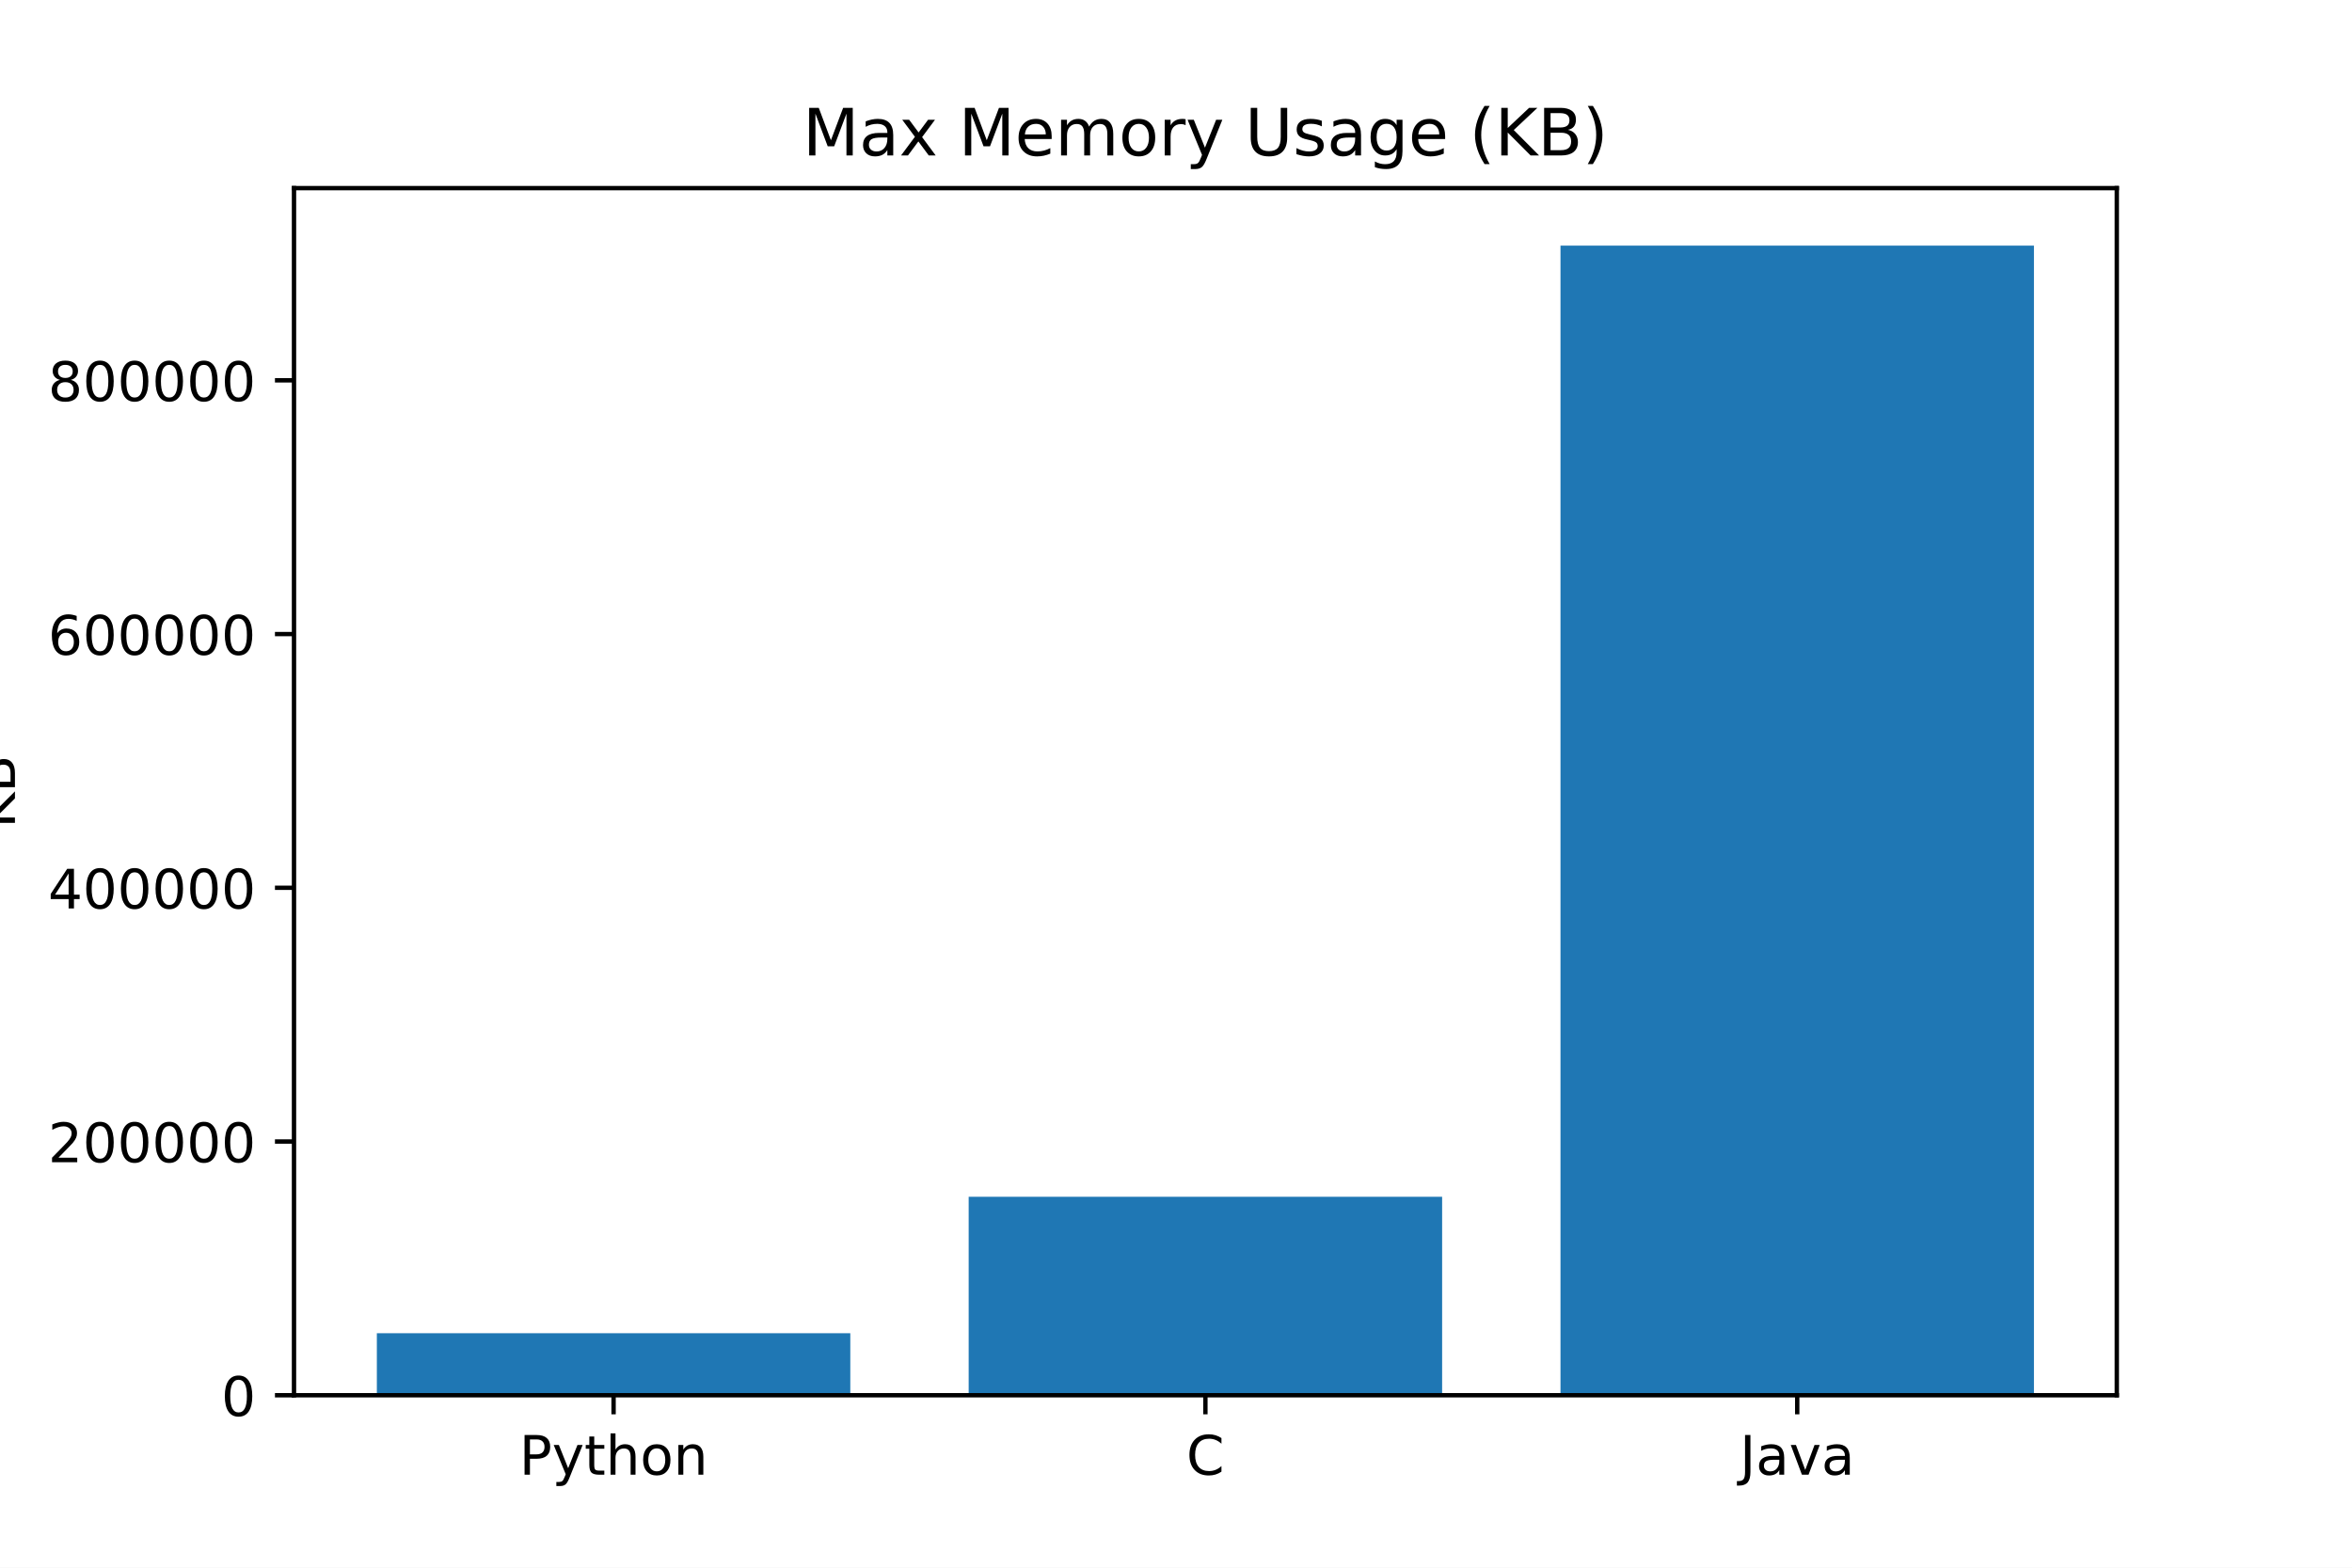
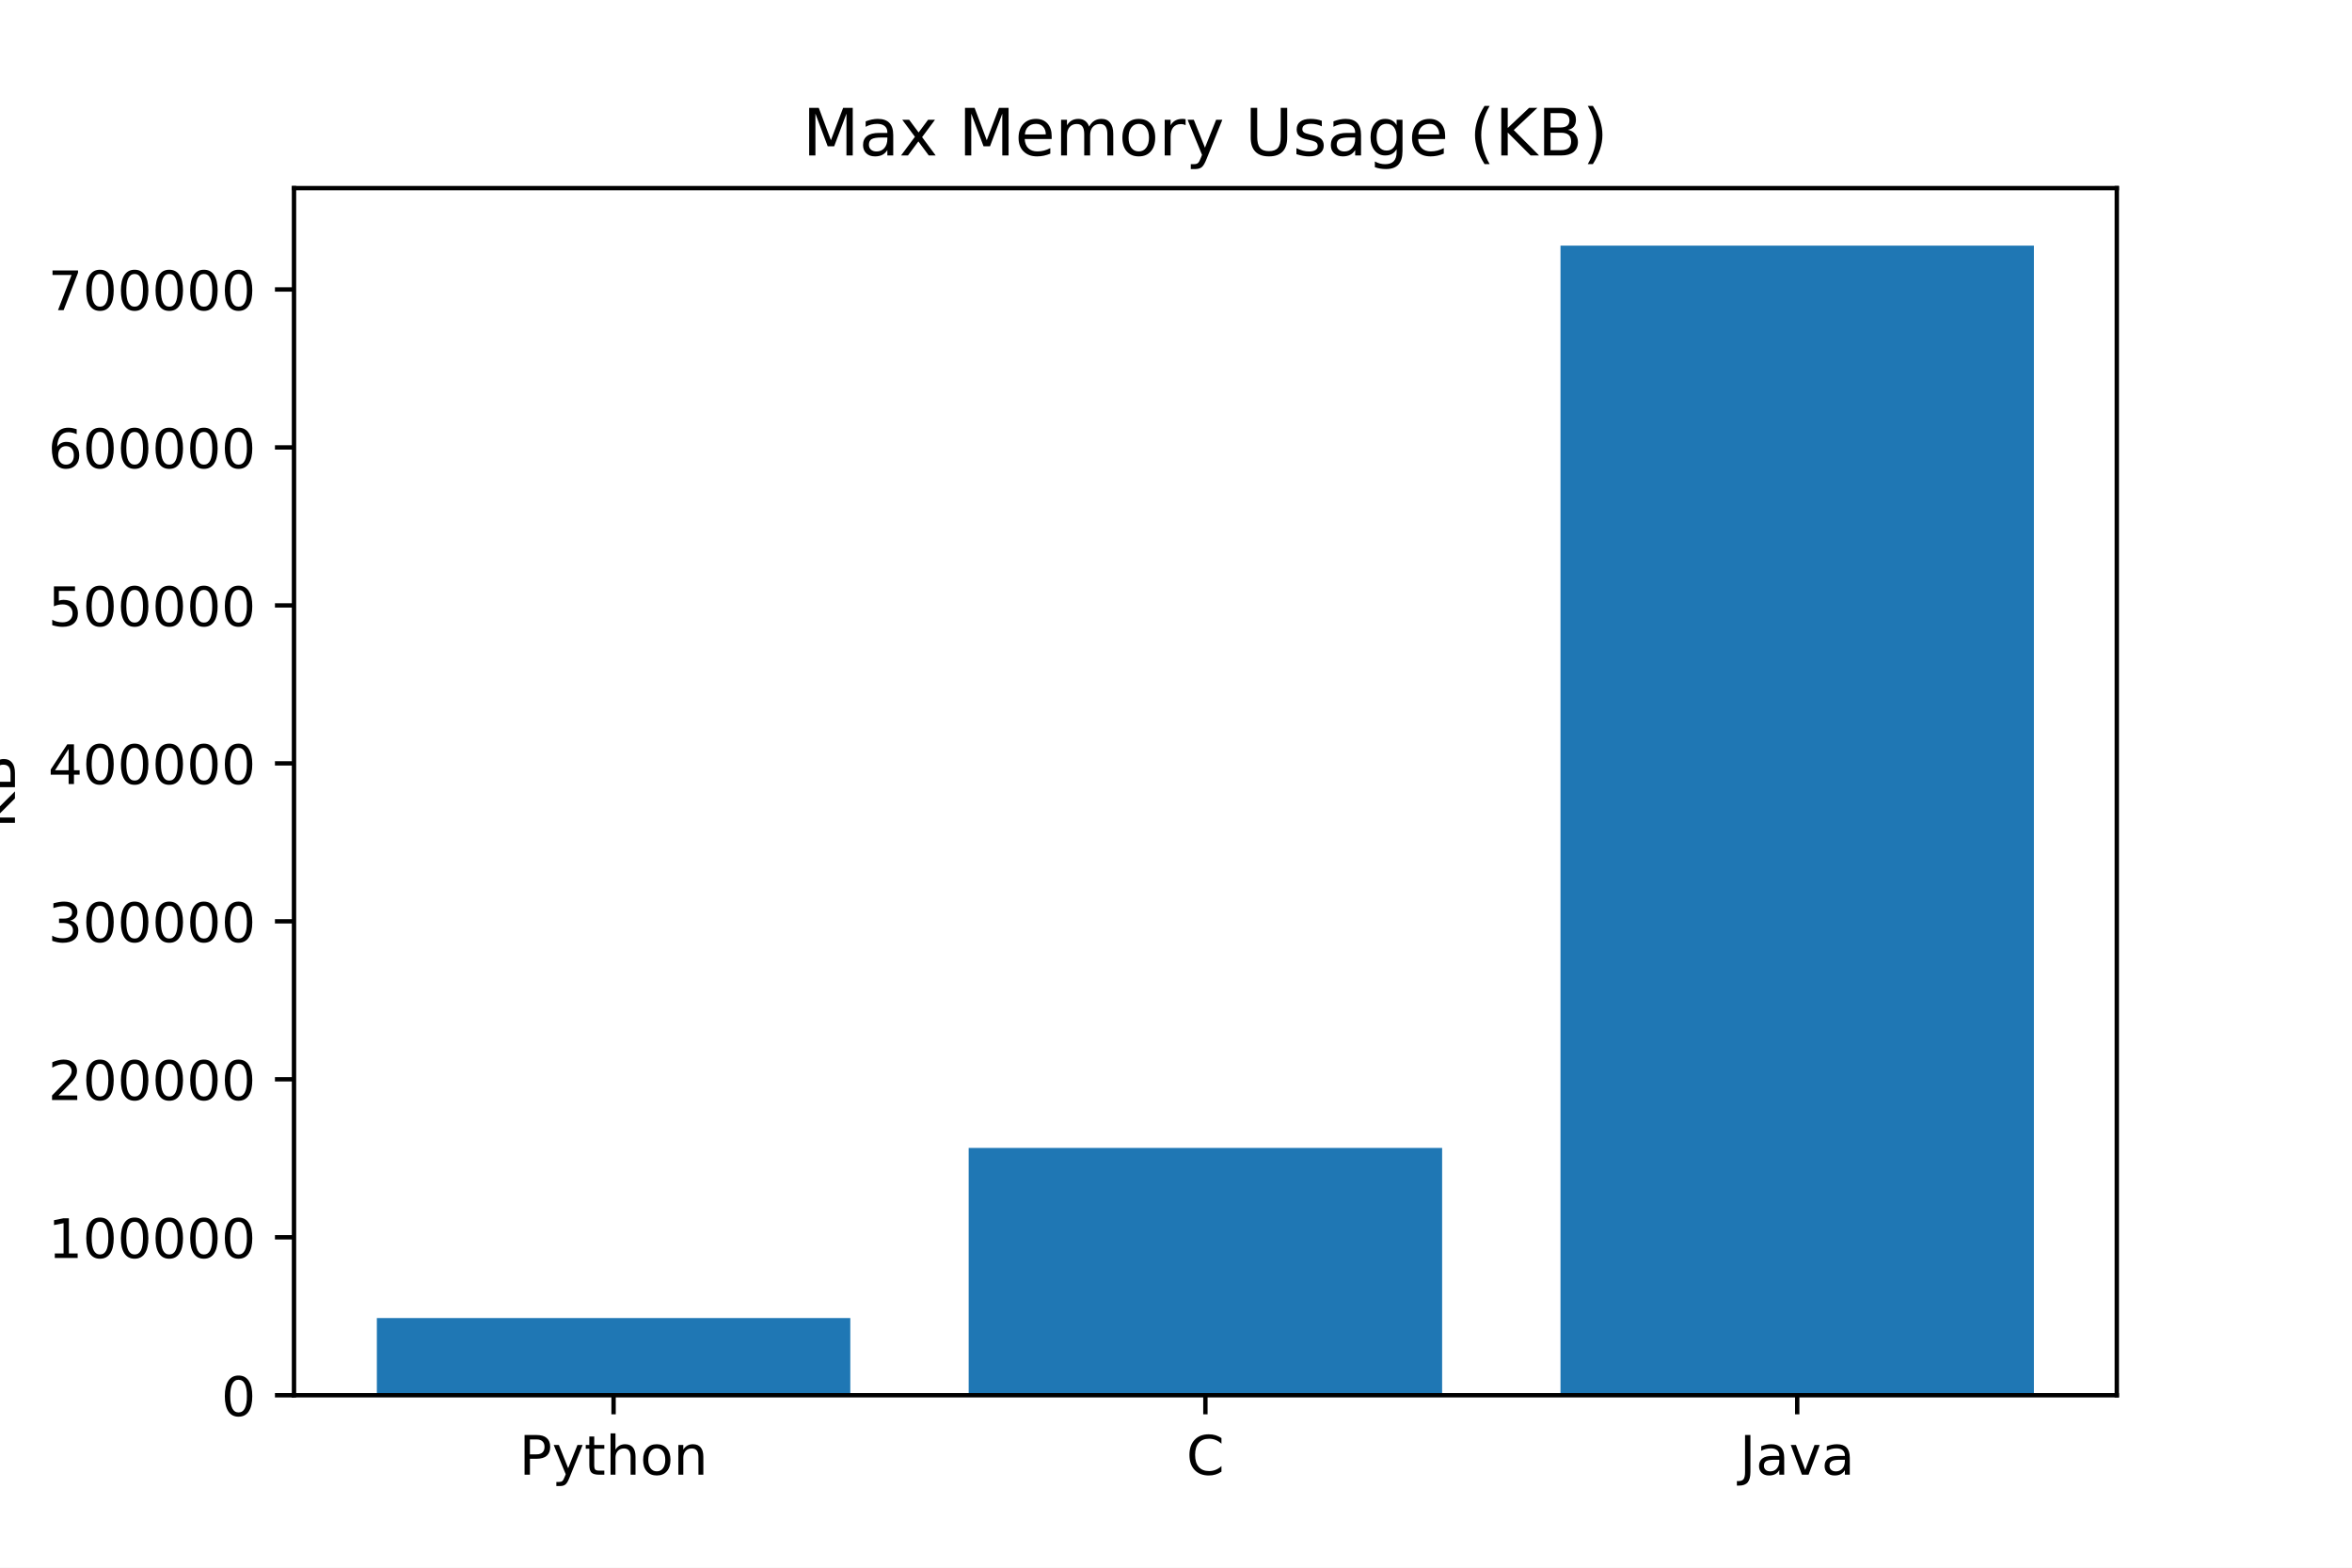
<svg xmlns="http://www.w3.org/2000/svg" xmlns:xlink="http://www.w3.org/1999/xlink" width="432pt" height="288pt" viewBox="0 0 432 288" version="1.1">
  <defs>
    <style type="text/css">*{stroke-linejoin: round; stroke-linecap: butt}</style>
  </defs>
  <g id="figure_1">
    <g id="patch_1">
      <path d="M 0 288  L 432 288  L 432 0  L 0 0  z " style="fill: #ffffff" />
    </g>
    <g id="axes_1">
      <g id="patch_2">
        <path d="M 54 256.32  L 388.8 256.32  L 388.8 34.56  L 54 34.56  z " style="fill: #ffffff" />
      </g>
      <g id="patch_3">
-         <path d="M 69.218 256.32  L 156.179 256.32  L 156.179 244.928  L 69.218 244.928  z " clip-path="url(#p16a2eadaf2)" style="fill: #1f77b4" />
+         <path d="M 69.218 256.32  L 156.179 256.32  L 156.179 242.134  L 69.218 242.134  z " clip-path="url(#pee28e131da)" style="fill: #1f77b4" />
      </g>
      <g id="patch_4">
-         <path d="M 177.919 256.32  L 264.881 256.32  L 264.881 219.854  L 177.919 219.854  z " clip-path="url(#p16a2eadaf2)" style="fill: #1f77b4" />
+         <path d="M 177.919 256.32  L 264.881 256.32  L 264.881 210.889  L 177.919 210.889  z " clip-path="url(#pee28e131da)" style="fill: #1f77b4" />
      </g>
      <g id="patch_5">
-         <path d="M 286.621 256.32  L 373.582 256.32  L 373.582 45.12  L 286.621 45.12  z " clip-path="url(#p16a2eadaf2)" style="fill: #1f77b4" />
+         <path d="M 286.621 256.32  L 373.582 256.32  L 373.582 45.12  L 286.621 45.12  z " clip-path="url(#pee28e131da)" style="fill: #1f77b4" />
      </g>
      <g id="matplotlib.axis_1">
        <g id="xtick_1">
          <g id="line2d_1">
            <defs>
-               <path id="mdf2099fe60" d="M 0 0  L 0 3.5  " style="stroke: #000000; stroke-width: 0.8" />
+               <path id="m3dfa520ddc" d="M 0 0  L 0 3.5  " style="stroke: #000000; stroke-width: 0.8" />
            </defs>
            <g>
-               <use xlink:href="#mdf2099fe60" x="112.699" y="256.32" style="stroke: #000000; stroke-width: 0.8" />
+               <use xlink:href="#m3dfa520ddc" x="112.699" y="256.32" style="stroke: #000000; stroke-width: 0.8" />
            </g>
          </g>
          <g id="text_1">
            <g transform="translate(95.36745 270.9184) scale(0.1 -0.1)">
              <defs>
                <path id="DejaVuSans-50" d="M 1259 4147  L 1259 2394  L 2053 2394  Q 2494 2394 2734 2622  Q 2975 2850 2975 3272  Q 2975 3691 2734 3919  Q 2494 4147 2053 4147  L 1259 4147  z M 628 4666  L 2053 4666  Q 2838 4666 3239 4311  Q 3641 3956 3641 3272  Q 3641 2581 3239 2228  Q 2838 1875 2053 1875  L 1259 1875  L 1259 0  L 628 0  L 628 4666  z " transform="scale(0.015625)" />
                <path id="DejaVuSans-79" d="M 2059 -325  Q 1816 -950 1584 -1140  Q 1353 -1331 966 -1331  L 506 -1331  L 506 -850  L 844 -850  Q 1081 -850 1212 -737  Q 1344 -625 1503 -206  L 1606 56  L 191 3500  L 800 3500  L 1894 763  L 2988 3500  L 3597 3500  L 2059 -325  z " transform="scale(0.015625)" />
                <path id="DejaVuSans-74" d="M 1172 4494  L 1172 3500  L 2356 3500  L 2356 3053  L 1172 3053  L 1172 1153  Q 1172 725 1289 603  Q 1406 481 1766 481  L 2356 481  L 2356 0  L 1766 0  Q 1100 0 847 248  Q 594 497 594 1153  L 594 3053  L 172 3053  L 172 3500  L 594 3500  L 594 4494  L 1172 4494  z " transform="scale(0.015625)" />
                <path id="DejaVuSans-68" d="M 3513 2113  L 3513 0  L 2938 0  L 2938 2094  Q 2938 2591 2744 2837  Q 2550 3084 2163 3084  Q 1697 3084 1428 2787  Q 1159 2491 1159 1978  L 1159 0  L 581 0  L 581 4863  L 1159 4863  L 1159 2956  Q 1366 3272 1645 3428  Q 1925 3584 2291 3584  Q 2894 3584 3203 3211  Q 3513 2838 3513 2113  z " transform="scale(0.015625)" />
                <path id="DejaVuSans-6f" d="M 1959 3097  Q 1497 3097 1228 2736  Q 959 2375 959 1747  Q 959 1119 1226 758  Q 1494 397 1959 397  Q 2419 397 2687 759  Q 2956 1122 2956 1747  Q 2956 2369 2687 2733  Q 2419 3097 1959 3097  z M 1959 3584  Q 2709 3584 3137 3096  Q 3566 2609 3566 1747  Q 3566 888 3137 398  Q 2709 -91 1959 -91  Q 1206 -91 779 398  Q 353 888 353 1747  Q 353 2609 779 3096  Q 1206 3584 1959 3584  z " transform="scale(0.015625)" />
                <path id="DejaVuSans-6e" d="M 3513 2113  L 3513 0  L 2938 0  L 2938 2094  Q 2938 2591 2744 2837  Q 2550 3084 2163 3084  Q 1697 3084 1428 2787  Q 1159 2491 1159 1978  L 1159 0  L 581 0  L 581 3500  L 1159 3500  L 1159 2956  Q 1366 3272 1645 3428  Q 1925 3584 2291 3584  Q 2894 3584 3203 3211  Q 3513 2838 3513 2113  z " transform="scale(0.015625)" />
              </defs>
              <use xlink:href="#DejaVuSans-50" />
              <use xlink:href="#DejaVuSans-79" transform="translate(60.30273 0)" />
              <use xlink:href="#DejaVuSans-74" transform="translate(119.4824 0)" />
              <use xlink:href="#DejaVuSans-68" transform="translate(158.6914 0)" />
              <use xlink:href="#DejaVuSans-6f" transform="translate(222.0703 0)" />
              <use xlink:href="#DejaVuSans-6e" transform="translate(283.252 0)" />
            </g>
          </g>
        </g>
        <g id="xtick_2">
          <g id="line2d_2">
            <g>
-               <use xlink:href="#mdf2099fe60" x="221.4" y="256.32" style="stroke: #000000; stroke-width: 0.8" />
+               <use xlink:href="#m3dfa520ddc" x="221.4" y="256.32" style="stroke: #000000; stroke-width: 0.8" />
            </g>
          </g>
          <g id="text_2">
            <g transform="translate(217.9086 270.9184) scale(0.1 -0.1)">
              <defs>
                <path id="DejaVuSans-43" d="M 4122 4306  L 4122 3641  Q 3803 3938 3442 4084  Q 3081 4231 2675 4231  Q 1875 4231 1450 3742  Q 1025 3253 1025 2328  Q 1025 1406 1450 917  Q 1875 428 2675 428  Q 3081 428 3442 575  Q 3803 722 4122 1019  L 4122 359  Q 3791 134 3420 21  Q 3050 -91 2638 -91  Q 1578 -91 968 557  Q 359 1206 359 2328  Q 359 3453 968 4101  Q 1578 4750 2638 4750  Q 3056 4750 3426 4639  Q 3797 4528 4122 4306  z " transform="scale(0.015625)" />
              </defs>
              <use xlink:href="#DejaVuSans-43" />
            </g>
          </g>
        </g>
        <g id="xtick_3">
          <g id="line2d_3">
            <g>
-               <use xlink:href="#mdf2099fe60" x="330.101" y="256.32" style="stroke: #000000; stroke-width: 0.8" />
+               <use xlink:href="#m3dfa520ddc" x="330.101" y="256.32" style="stroke: #000000; stroke-width: 0.8" />
            </g>
          </g>
          <g id="text_3">
            <g transform="translate(319.5388 270.9184) scale(0.1 -0.1)">
              <defs>
                <path id="DejaVuSans-4a" d="M 628 4666  L 1259 4666  L 1259 325  Q 1259 -519 939 -900  Q 619 -1281 -91 -1281  L -331 -1281  L -331 -750  L -134 -750  Q 284 -750 456 -515  Q 628 -281 628 325  L 628 4666  z " transform="scale(0.015625)" />
                <path id="DejaVuSans-61" d="M 2194 1759  Q 1497 1759 1228 1600  Q 959 1441 959 1056  Q 959 750 1161 570  Q 1363 391 1709 391  Q 2188 391 2477 730  Q 2766 1069 2766 1631  L 2766 1759  L 2194 1759  z M 3341 1997  L 3341 0  L 2766 0  L 2766 531  Q 2569 213 2275 61  Q 1981 -91 1556 -91  Q 1019 -91 701 211  Q 384 513 384 1019  Q 384 1609 779 1909  Q 1175 2209 1959 2209  L 2766 2209  L 2766 2266  Q 2766 2663 2505 2880  Q 2244 3097 1772 3097  Q 1472 3097 1187 3025  Q 903 2953 641 2809  L 641 3341  Q 956 3463 1253 3523  Q 1550 3584 1831 3584  Q 2591 3584 2966 3190  Q 3341 2797 3341 1997  z " transform="scale(0.015625)" />
                <path id="DejaVuSans-76" d="M 191 3500  L 800 3500  L 1894 563  L 2988 3500  L 3597 3500  L 2284 0  L 1503 0  L 191 3500  z " transform="scale(0.015625)" />
              </defs>
              <use xlink:href="#DejaVuSans-4a" />
              <use xlink:href="#DejaVuSans-61" transform="translate(29.49219 0)" />
              <use xlink:href="#DejaVuSans-76" transform="translate(90.77148 0)" />
              <use xlink:href="#DejaVuSans-61" transform="translate(149.9512 0)" />
            </g>
          </g>
        </g>
      </g>
      <g id="matplotlib.axis_2">
        <g id="ytick_1">
          <g id="line2d_4">
            <defs>
-               <path id="m1c28ee31fb" d="M 0 0  L -3.5 0  " style="stroke: #000000; stroke-width: 0.8" />
+               <path id="mc03705add3" d="M 0 0  L -3.5 0  " style="stroke: #000000; stroke-width: 0.8" />
            </defs>
            <g>
-               <use xlink:href="#m1c28ee31fb" x="54" y="256.32" style="stroke: #000000; stroke-width: 0.8" />
+               <use xlink:href="#mc03705add3" x="54" y="256.32" style="stroke: #000000; stroke-width: 0.8" />
            </g>
          </g>
          <g id="text_4">
            <g transform="translate(40.6375 260.1192) scale(0.1 -0.1)">
              <defs>
                <path id="DejaVuSans-30" d="M 2034 4250  Q 1547 4250 1301 3770  Q 1056 3291 1056 2328  Q 1056 1369 1301 889  Q 1547 409 2034 409  Q 2525 409 2770 889  Q 3016 1369 3016 2328  Q 3016 3291 2770 3770  Q 2525 4250 2034 4250  z M 2034 4750  Q 2819 4750 3233 4129  Q 3647 3509 3647 2328  Q 3647 1150 3233 529  Q 2819 -91 2034 -91  Q 1250 -91 836 529  Q 422 1150 422 2328  Q 422 3509 836 4129  Q 1250 4750 2034 4750  z " transform="scale(0.015625)" />
              </defs>
              <use xlink:href="#DejaVuSans-30" />
            </g>
          </g>
        </g>
        <g id="ytick_2">
          <g id="line2d_5">
            <g>
-               <use xlink:href="#m1c28ee31fb" x="54" y="209.708" style="stroke: #000000; stroke-width: 0.8" />
+               <use xlink:href="#mc03705add3" x="54" y="227.299" style="stroke: #000000; stroke-width: 0.8" />
            </g>
          </g>
          <g id="text_5">
-             <g transform="translate(8.825 213.507) scale(0.1 -0.1)">
-               <defs>
-                 <path id="DejaVuSans-32" d="M 1228 531  L 3431 531  L 3431 0  L 469 0  L 469 531  Q 828 903 1448 1529  Q 2069 2156 2228 2338  Q 2531 2678 2651 2914  Q 2772 3150 2772 3378  Q 2772 3750 2511 3984  Q 2250 4219 1831 4219  Q 1534 4219 1204 4116  Q 875 4013 500 3803  L 500 4441  Q 881 4594 1212 4672  Q 1544 4750 1819 4750  Q 2544 4750 2975 4387  Q 3406 4025 3406 3419  Q 3406 3131 3298 2873  Q 3191 2616 2906 2266  Q 2828 2175 2409 1742  Q 1991 1309 1228 531  z " transform="scale(0.015625)" />
-               </defs>
-               <use xlink:href="#DejaVuSans-32" />
+             <g transform="translate(8.825 231.0987) scale(0.1 -0.1)">
+               <defs>
+                 <path id="DejaVuSans-31" d="M 794 531  L 1825 531  L 1825 4091  L 703 3866  L 703 4441  L 1819 4666  L 2450 4666  L 2450 531  L 3481 531  L 3481 0  L 794 0  L 794 531  z " transform="scale(0.015625)" />
+               </defs>
+               <use xlink:href="#DejaVuSans-31" />
              <use xlink:href="#DejaVuSans-30" transform="translate(63.62305 0)" />
              <use xlink:href="#DejaVuSans-30" transform="translate(127.2461 0)" />
              <use xlink:href="#DejaVuSans-30" transform="translate(190.8691 0)" />
              <use xlink:href="#DejaVuSans-30" transform="translate(254.4922 0)" />
              <use xlink:href="#DejaVuSans-30" transform="translate(318.1152 0)" />
            </g>
          </g>
        </g>
        <g id="ytick_3">
          <g id="line2d_6">
            <g>
-               <use xlink:href="#m1c28ee31fb" x="54" y="163.096" style="stroke: #000000; stroke-width: 0.8" />
+               <use xlink:href="#mc03705add3" x="54" y="198.279" style="stroke: #000000; stroke-width: 0.8" />
            </g>
          </g>
          <g id="text_6">
-             <g transform="translate(8.825 166.8948) scale(0.1 -0.1)">
-               <defs>
-                 <path id="DejaVuSans-34" d="M 2419 4116  L 825 1625  L 2419 1625  L 2419 4116  z M 2253 4666  L 3047 4666  L 3047 1625  L 3713 1625  L 3713 1100  L 3047 1100  L 3047 0  L 2419 0  L 2419 1100  L 313 1100  L 313 1709  L 2253 4666  z " transform="scale(0.015625)" />
-               </defs>
-               <use xlink:href="#DejaVuSans-34" />
+             <g transform="translate(8.825 202.0781) scale(0.1 -0.1)">
+               <defs>
+                 <path id="DejaVuSans-32" d="M 1228 531  L 3431 531  L 3431 0  L 469 0  L 469 531  Q 828 903 1448 1529  Q 2069 2156 2228 2338  Q 2531 2678 2651 2914  Q 2772 3150 2772 3378  Q 2772 3750 2511 3984  Q 2250 4219 1831 4219  Q 1534 4219 1204 4116  Q 875 4013 500 3803  L 500 4441  Q 881 4594 1212 4672  Q 1544 4750 1819 4750  Q 2544 4750 2975 4387  Q 3406 4025 3406 3419  Q 3406 3131 3298 2873  Q 3191 2616 2906 2266  Q 2828 2175 2409 1742  Q 1991 1309 1228 531  z " transform="scale(0.015625)" />
+               </defs>
+               <use xlink:href="#DejaVuSans-32" />
              <use xlink:href="#DejaVuSans-30" transform="translate(63.62305 0)" />
              <use xlink:href="#DejaVuSans-30" transform="translate(127.2461 0)" />
              <use xlink:href="#DejaVuSans-30" transform="translate(190.8691 0)" />
              <use xlink:href="#DejaVuSans-30" transform="translate(254.4922 0)" />
              <use xlink:href="#DejaVuSans-30" transform="translate(318.1152 0)" />
            </g>
          </g>
        </g>
        <g id="ytick_4">
          <g id="line2d_7">
            <g>
-               <use xlink:href="#m1c28ee31fb" x="54" y="116.483" style="stroke: #000000; stroke-width: 0.8" />
+               <use xlink:href="#mc03705add3" x="54" y="169.258" style="stroke: #000000; stroke-width: 0.8" />
            </g>
          </g>
          <g id="text_7">
-             <g transform="translate(8.825 120.2825) scale(0.1 -0.1)">
-               <defs>
-                 <path id="DejaVuSans-36" d="M 2113 2584  Q 1688 2584 1439 2293  Q 1191 2003 1191 1497  Q 1191 994 1439 701  Q 1688 409 2113 409  Q 2538 409 2786 701  Q 3034 994 3034 1497  Q 3034 2003 2786 2293  Q 2538 2584 2113 2584  z M 3366 4563  L 3366 3988  Q 3128 4100 2886 4159  Q 2644 4219 2406 4219  Q 1781 4219 1451 3797  Q 1122 3375 1075 2522  Q 1259 2794 1537 2939  Q 1816 3084 2150 3084  Q 2853 3084 3261 2657  Q 3669 2231 3669 1497  Q 3669 778 3244 343  Q 2819 -91 2113 -91  Q 1303 -91 875 529  Q 447 1150 447 2328  Q 447 3434 972 4092  Q 1497 4750 2381 4750  Q 2619 4750 2861 4703  Q 3103 4656 3366 4563  z " transform="scale(0.015625)" />
-               </defs>
-               <use xlink:href="#DejaVuSans-36" />
+             <g transform="translate(8.825 173.0575) scale(0.1 -0.1)">
+               <defs>
+                 <path id="DejaVuSans-33" d="M 2597 2516  Q 3050 2419 3304 2112  Q 3559 1806 3559 1356  Q 3559 666 3084 287  Q 2609 -91 1734 -91  Q 1441 -91 1130 -33  Q 819 25 488 141  L 488 750  Q 750 597 1062 519  Q 1375 441 1716 441  Q 2309 441 2620 675  Q 2931 909 2931 1356  Q 2931 1769 2642 2001  Q 2353 2234 1838 2234  L 1294 2234  L 1294 2753  L 1863 2753  Q 2328 2753 2575 2939  Q 2822 3125 2822 3475  Q 2822 3834 2567 4026  Q 2313 4219 1838 4219  Q 1578 4219 1281 4162  Q 984 4106 628 3988  L 628 4550  Q 988 4650 1302 4700  Q 1616 4750 1894 4750  Q 2613 4750 3031 4423  Q 3450 4097 3450 3541  Q 3450 3153 3228 2886  Q 3006 2619 2597 2516  z " transform="scale(0.015625)" />
+               </defs>
+               <use xlink:href="#DejaVuSans-33" />
              <use xlink:href="#DejaVuSans-30" transform="translate(63.62305 0)" />
              <use xlink:href="#DejaVuSans-30" transform="translate(127.2461 0)" />
              <use xlink:href="#DejaVuSans-30" transform="translate(190.8691 0)" />
              <use xlink:href="#DejaVuSans-30" transform="translate(254.4922 0)" />
              <use xlink:href="#DejaVuSans-30" transform="translate(318.1152 0)" />
            </g>
          </g>
        </g>
        <g id="ytick_5">
          <g id="line2d_8">
            <g>
-               <use xlink:href="#m1c28ee31fb" x="54" y="69.871" style="stroke: #000000; stroke-width: 0.8" />
+               <use xlink:href="#mc03705add3" x="54" y="140.238" style="stroke: #000000; stroke-width: 0.8" />
            </g>
          </g>
          <g id="text_8">
-             <g transform="translate(8.825 73.67031) scale(0.1 -0.1)">
-               <defs>
-                 <path id="DejaVuSans-38" d="M 2034 2216  Q 1584 2216 1326 1975  Q 1069 1734 1069 1313  Q 1069 891 1326 650  Q 1584 409 2034 409  Q 2484 409 2743 651  Q 3003 894 3003 1313  Q 3003 1734 2745 1975  Q 2488 2216 2034 2216  z M 1403 2484  Q 997 2584 770 2862  Q 544 3141 544 3541  Q 544 4100 942 4425  Q 1341 4750 2034 4750  Q 2731 4750 3128 4425  Q 3525 4100 3525 3541  Q 3525 3141 3298 2862  Q 3072 2584 2669 2484  Q 3125 2378 3379 2068  Q 3634 1759 3634 1313  Q 3634 634 3220 271  Q 2806 -91 2034 -91  Q 1263 -91 848 271  Q 434 634 434 1313  Q 434 1759 690 2068  Q 947 2378 1403 2484  z M 1172 3481  Q 1172 3119 1398 2916  Q 1625 2713 2034 2713  Q 2441 2713 2670 2916  Q 2900 3119 2900 3481  Q 2900 3844 2670 4047  Q 2441 4250 2034 4250  Q 1625 4250 1398 4047  Q 1172 3844 1172 3481  z " transform="scale(0.015625)" />
-               </defs>
-               <use xlink:href="#DejaVuSans-38" />
-               <use xlink:href="#DejaVuSans-30" transform="translate(63.62305 0)" />
-               <use xlink:href="#DejaVuSans-30" transform="translate(127.2461 0)" />
-               <use xlink:href="#DejaVuSans-30" transform="translate(190.8691 0)" />
-               <use xlink:href="#DejaVuSans-30" transform="translate(254.4922 0)" />
-               <use xlink:href="#DejaVuSans-30" transform="translate(318.1152 0)" />
-             </g>
-           </g>
-         </g>
-         <g id="text_9">
+             <g transform="translate(8.825 144.037) scale(0.1 -0.1)">
+               <defs>
+                 <path id="DejaVuSans-34" d="M 2419 4116  L 825 1625  L 2419 1625  L 2419 4116  z M 2253 4666  L 3047 4666  L 3047 1625  L 3713 1625  L 3713 1100  L 3047 1100  L 3047 0  L 2419 0  L 2419 1100  L 313 1100  L 313 1709  L 2253 4666  z " transform="scale(0.015625)" />
+               </defs>
+               <use xlink:href="#DejaVuSans-34" />
+               <use xlink:href="#DejaVuSans-30" transform="translate(63.62305 0)" />
+               <use xlink:href="#DejaVuSans-30" transform="translate(127.2461 0)" />
+               <use xlink:href="#DejaVuSans-30" transform="translate(190.8691 0)" />
+               <use xlink:href="#DejaVuSans-30" transform="translate(254.4922 0)" />
+               <use xlink:href="#DejaVuSans-30" transform="translate(318.1152 0)" />
+             </g>
+           </g>
+         </g>
+         <g id="ytick_6">
+           <g id="line2d_9">
+             <g>
+               <use xlink:href="#mc03705add3" x="54" y="111.217" style="stroke: #000000; stroke-width: 0.8" />
+             </g>
+           </g>
+           <g id="text_9">
+             <g transform="translate(8.825 115.0164) scale(0.1 -0.1)">
+               <defs>
+                 <path id="DejaVuSans-35" d="M 691 4666  L 3169 4666  L 3169 4134  L 1269 4134  L 1269 2991  Q 1406 3038 1543 3061  Q 1681 3084 1819 3084  Q 2600 3084 3056 2656  Q 3513 2228 3513 1497  Q 3513 744 3044 326  Q 2575 -91 1722 -91  Q 1428 -91 1123 -41  Q 819 9 494 109  L 494 744  Q 775 591 1075 516  Q 1375 441 1709 441  Q 2250 441 2565 725  Q 2881 1009 2881 1497  Q 2881 1984 2565 2268  Q 2250 2553 1709 2553  Q 1456 2553 1204 2497  Q 953 2441 691 2322  L 691 4666  z " transform="scale(0.015625)" />
+               </defs>
+               <use xlink:href="#DejaVuSans-35" />
+               <use xlink:href="#DejaVuSans-30" transform="translate(63.62305 0)" />
+               <use xlink:href="#DejaVuSans-30" transform="translate(127.2461 0)" />
+               <use xlink:href="#DejaVuSans-30" transform="translate(190.8691 0)" />
+               <use xlink:href="#DejaVuSans-30" transform="translate(254.4922 0)" />
+               <use xlink:href="#DejaVuSans-30" transform="translate(318.1152 0)" />
+             </g>
+           </g>
+         </g>
+         <g id="ytick_7">
+           <g id="line2d_10">
+             <g>
+               <use xlink:href="#mc03705add3" x="54" y="82.197" style="stroke: #000000; stroke-width: 0.8" />
+             </g>
+           </g>
+           <g id="text_10">
+             <g transform="translate(8.825 85.99588) scale(0.1 -0.1)">
+               <defs>
+                 <path id="DejaVuSans-36" d="M 2113 2584  Q 1688 2584 1439 2293  Q 1191 2003 1191 1497  Q 1191 994 1439 701  Q 1688 409 2113 409  Q 2538 409 2786 701  Q 3034 994 3034 1497  Q 3034 2003 2786 2293  Q 2538 2584 2113 2584  z M 3366 4563  L 3366 3988  Q 3128 4100 2886 4159  Q 2644 4219 2406 4219  Q 1781 4219 1451 3797  Q 1122 3375 1075 2522  Q 1259 2794 1537 2939  Q 1816 3084 2150 3084  Q 2853 3084 3261 2657  Q 3669 2231 3669 1497  Q 3669 778 3244 343  Q 2819 -91 2113 -91  Q 1303 -91 875 529  Q 447 1150 447 2328  Q 447 3434 972 4092  Q 1497 4750 2381 4750  Q 2619 4750 2861 4703  Q 3103 4656 3366 4563  z " transform="scale(0.015625)" />
+               </defs>
+               <use xlink:href="#DejaVuSans-36" />
+               <use xlink:href="#DejaVuSans-30" transform="translate(63.62305 0)" />
+               <use xlink:href="#DejaVuSans-30" transform="translate(127.2461 0)" />
+               <use xlink:href="#DejaVuSans-30" transform="translate(190.8691 0)" />
+               <use xlink:href="#DejaVuSans-30" transform="translate(254.4922 0)" />
+               <use xlink:href="#DejaVuSans-30" transform="translate(318.1152 0)" />
+             </g>
+           </g>
+         </g>
+         <g id="ytick_8">
+           <g id="line2d_11">
+             <g>
+               <use xlink:href="#mc03705add3" x="54" y="53.176" style="stroke: #000000; stroke-width: 0.8" />
+             </g>
+           </g>
+           <g id="text_11">
+             <g transform="translate(8.825 56.97532) scale(0.1 -0.1)">
+               <defs>
+                 <path id="DejaVuSans-37" d="M 525 4666  L 3525 4666  L 3525 4397  L 1831 0  L 1172 0  L 2766 4134  L 525 4134  L 525 4666  z " transform="scale(0.015625)" />
+               </defs>
+               <use xlink:href="#DejaVuSans-37" />
+               <use xlink:href="#DejaVuSans-30" transform="translate(63.62305 0)" />
+               <use xlink:href="#DejaVuSans-30" transform="translate(127.2461 0)" />
+               <use xlink:href="#DejaVuSans-30" transform="translate(190.8691 0)" />
+               <use xlink:href="#DejaVuSans-30" transform="translate(254.4922 0)" />
+               <use xlink:href="#DejaVuSans-30" transform="translate(318.1152 0)" />
+             </g>
+           </g>
+         </g>
+         <g id="text_12">
          <g transform="translate(2.745312 152.1494) rotate(-90) scale(0.1 -0.1)">
            <defs>
              <path id="DejaVuSans-4b" d="M 628 4666  L 1259 4666  L 1259 2694  L 3353 4666  L 4166 4666  L 1850 2491  L 4331 0  L 3500 0  L 1259 2247  L 1259 0  L 628 0  L 628 4666  z " transform="scale(0.015625)" />
              <path id="DejaVuSans-42" d="M 1259 2228  L 1259 519  L 2272 519  Q 2781 519 3026 730  Q 3272 941 3272 1375  Q 3272 1813 3026 2020  Q 2781 2228 2272 2228  L 1259 2228  z M 1259 4147  L 1259 2741  L 2194 2741  Q 2656 2741 2882 2914  Q 3109 3088 3109 3444  Q 3109 3797 2882 3972  Q 2656 4147 2194 4147  L 1259 4147  z M 628 4666  L 2241 4666  Q 2963 4666 3353 4366  Q 3744 4066 3744 3513  Q 3744 3084 3544 2831  Q 3344 2578 2956 2516  Q 3422 2416 3680 2098  Q 3938 1781 3938 1306  Q 3938 681 3513 340  Q 3088 0 2303 0  L 628 0  L 628 4666  z " transform="scale(0.015625)" />
            </defs>
            <use xlink:href="#DejaVuSans-4b" />
            <use xlink:href="#DejaVuSans-42" transform="translate(65.57617 0)" />
          </g>
        </g>
      </g>
      <g id="patch_6">
        <path d="M 54 256.32  L 54 34.56  " style="fill: none; stroke: #000000; stroke-width: 0.8; stroke-linejoin: miter; stroke-linecap: square" />
      </g>
      <g id="patch_7">
        <path d="M 388.8 256.32  L 388.8 34.56  " style="fill: none; stroke: #000000; stroke-width: 0.8; stroke-linejoin: miter; stroke-linecap: square" />
      </g>
      <g id="patch_8">
        <path d="M 54 256.32  L 388.8 256.32  " style="fill: none; stroke: #000000; stroke-width: 0.8; stroke-linejoin: miter; stroke-linecap: square" />
      </g>
      <g id="patch_9">
        <path d="M 54 34.56  L 388.8 34.56  " style="fill: none; stroke: #000000; stroke-width: 0.8; stroke-linejoin: miter; stroke-linecap: square" />
      </g>
-       <g id="text_10">
+       <g id="text_13">
        <g transform="translate(147.4444 28.56) scale(0.12 -0.12)">
          <defs>
            <path id="DejaVuSans-4d" d="M 628 4666  L 1569 4666  L 2759 1491  L 3956 4666  L 4897 4666  L 4897 0  L 4281 0  L 4281 4097  L 3078 897  L 2444 897  L 1241 4097  L 1241 0  L 628 0  L 628 4666  z " transform="scale(0.015625)" />
            <path id="DejaVuSans-78" d="M 3513 3500  L 2247 1797  L 3578 0  L 2900 0  L 1881 1375  L 863 0  L 184 0  L 1544 1831  L 300 3500  L 978 3500  L 1906 2253  L 2834 3500  L 3513 3500  z " transform="scale(0.015625)" />
            <path id="DejaVuSans-20" transform="scale(0.015625)" />
            <path id="DejaVuSans-65" d="M 3597 1894  L 3597 1613  L 953 1613  Q 991 1019 1311 708  Q 1631 397 2203 397  Q 2534 397 2845 478  Q 3156 559 3463 722  L 3463 178  Q 3153 47 2828 -22  Q 2503 -91 2169 -91  Q 1331 -91 842 396  Q 353 884 353 1716  Q 353 2575 817 3079  Q 1281 3584 2069 3584  Q 2775 3584 3186 3129  Q 3597 2675 3597 1894  z M 3022 2063  Q 3016 2534 2758 2815  Q 2500 3097 2075 3097  Q 1594 3097 1305 2825  Q 1016 2553 972 2059  L 3022 2063  z " transform="scale(0.015625)" />
            <path id="DejaVuSans-6d" d="M 3328 2828  Q 3544 3216 3844 3400  Q 4144 3584 4550 3584  Q 5097 3584 5394 3201  Q 5691 2819 5691 2113  L 5691 0  L 5113 0  L 5113 2094  Q 5113 2597 4934 2840  Q 4756 3084 4391 3084  Q 3944 3084 3684 2787  Q 3425 2491 3425 1978  L 3425 0  L 2847 0  L 2847 2094  Q 2847 2600 2669 2842  Q 2491 3084 2119 3084  Q 1678 3084 1418 2786  Q 1159 2488 1159 1978  L 1159 0  L 581 0  L 581 3500  L 1159 3500  L 1159 2956  Q 1356 3278 1631 3431  Q 1906 3584 2284 3584  Q 2666 3584 2933 3390  Q 3200 3197 3328 2828  z " transform="scale(0.015625)" />
            <path id="DejaVuSans-72" d="M 2631 2963  Q 2534 3019 2420 3045  Q 2306 3072 2169 3072  Q 1681 3072 1420 2755  Q 1159 2438 1159 1844  L 1159 0  L 581 0  L 581 3500  L 1159 3500  L 1159 2956  Q 1341 3275 1631 3429  Q 1922 3584 2338 3584  Q 2397 3584 2469 3576  Q 2541 3569 2628 3553  L 2631 2963  z " transform="scale(0.015625)" />
            <path id="DejaVuSans-55" d="M 556 4666  L 1191 4666  L 1191 1831  Q 1191 1081 1462 751  Q 1734 422 2344 422  Q 2950 422 3222 751  Q 3494 1081 3494 1831  L 3494 4666  L 4128 4666  L 4128 1753  Q 4128 841 3676 375  Q 3225 -91 2344 -91  Q 1459 -91 1007 375  Q 556 841 556 1753  L 556 4666  z " transform="scale(0.015625)" />
            <path id="DejaVuSans-73" d="M 2834 3397  L 2834 2853  Q 2591 2978 2328 3040  Q 2066 3103 1784 3103  Q 1356 3103 1142 2972  Q 928 2841 928 2578  Q 928 2378 1081 2264  Q 1234 2150 1697 2047  L 1894 2003  Q 2506 1872 2764 1633  Q 3022 1394 3022 966  Q 3022 478 2636 193  Q 2250 -91 1575 -91  Q 1294 -91 989 -36  Q 684 19 347 128  L 347 722  Q 666 556 975 473  Q 1284 391 1588 391  Q 1994 391 2212 530  Q 2431 669 2431 922  Q 2431 1156 2273 1281  Q 2116 1406 1581 1522  L 1381 1569  Q 847 1681 609 1914  Q 372 2147 372 2553  Q 372 3047 722 3315  Q 1072 3584 1716 3584  Q 2034 3584 2315 3537  Q 2597 3491 2834 3397  z " transform="scale(0.015625)" />
            <path id="DejaVuSans-67" d="M 2906 1791  Q 2906 2416 2648 2759  Q 2391 3103 1925 3103  Q 1463 3103 1205 2759  Q 947 2416 947 1791  Q 947 1169 1205 825  Q 1463 481 1925 481  Q 2391 481 2648 825  Q 2906 1169 2906 1791  z M 3481 434  Q 3481 -459 3084 -895  Q 2688 -1331 1869 -1331  Q 1566 -1331 1297 -1286  Q 1028 -1241 775 -1147  L 775 -588  Q 1028 -725 1275 -790  Q 1522 -856 1778 -856  Q 2344 -856 2625 -561  Q 2906 -266 2906 331  L 2906 616  Q 2728 306 2450 153  Q 2172 0 1784 0  Q 1141 0 747 490  Q 353 981 353 1791  Q 353 2603 747 3093  Q 1141 3584 1784 3584  Q 2172 3584 2450 3431  Q 2728 3278 2906 2969  L 2906 3500  L 3481 3500  L 3481 434  z " transform="scale(0.015625)" />
            <path id="DejaVuSans-28" d="M 1984 4856  Q 1566 4138 1362 3434  Q 1159 2731 1159 2009  Q 1159 1288 1364 580  Q 1569 -128 1984 -844  L 1484 -844  Q 1016 -109 783 600  Q 550 1309 550 2009  Q 550 2706 781 3412  Q 1013 4119 1484 4856  L 1984 4856  z " transform="scale(0.015625)" />
            <path id="DejaVuSans-29" d="M 513 4856  L 1013 4856  Q 1481 4119 1714 3412  Q 1947 2706 1947 2009  Q 1947 1309 1714 600  Q 1481 -109 1013 -844  L 513 -844  Q 928 -128 1133 580  Q 1338 1288 1338 2009  Q 1338 2731 1133 3434  Q 928 4138 513 4856  z " transform="scale(0.015625)" />
          </defs>
          <use xlink:href="#DejaVuSans-4d" />
          <use xlink:href="#DejaVuSans-61" transform="translate(86.2793 0)" />
          <use xlink:href="#DejaVuSans-78" transform="translate(147.5586 0)" />
          <use xlink:href="#DejaVuSans-20" transform="translate(206.7383 0)" />
          <use xlink:href="#DejaVuSans-4d" transform="translate(238.5254 0)" />
          <use xlink:href="#DejaVuSans-65" transform="translate(324.8047 0)" />
          <use xlink:href="#DejaVuSans-6d" transform="translate(386.3281 0)" />
          <use xlink:href="#DejaVuSans-6f" transform="translate(483.7402 0)" />
          <use xlink:href="#DejaVuSans-72" transform="translate(544.9219 0)" />
          <use xlink:href="#DejaVuSans-79" transform="translate(586.0352 0)" />
          <use xlink:href="#DejaVuSans-20" transform="translate(645.2148 0)" />
          <use xlink:href="#DejaVuSans-55" transform="translate(677.002 0)" />
          <use xlink:href="#DejaVuSans-73" transform="translate(750.1953 0)" />
          <use xlink:href="#DejaVuSans-61" transform="translate(802.2949 0)" />
          <use xlink:href="#DejaVuSans-67" transform="translate(863.5742 0)" />
          <use xlink:href="#DejaVuSans-65" transform="translate(927.0508 0)" />
          <use xlink:href="#DejaVuSans-20" transform="translate(988.5742 0)" />
          <use xlink:href="#DejaVuSans-28" transform="translate(1020.361 0)" />
          <use xlink:href="#DejaVuSans-4b" transform="translate(1059.375 0)" />
          <use xlink:href="#DejaVuSans-42" transform="translate(1124.951 0)" />
          <use xlink:href="#DejaVuSans-29" transform="translate(1193.555 0)" />
        </g>
      </g>
    </g>
  </g>
  <defs>
-     <clipPath id="p16a2eadaf2">
+     <clipPath id="pee28e131da">
      <rect x="54" y="34.56" width="334.8" height="221.76" />
    </clipPath>
  </defs>
</svg>
